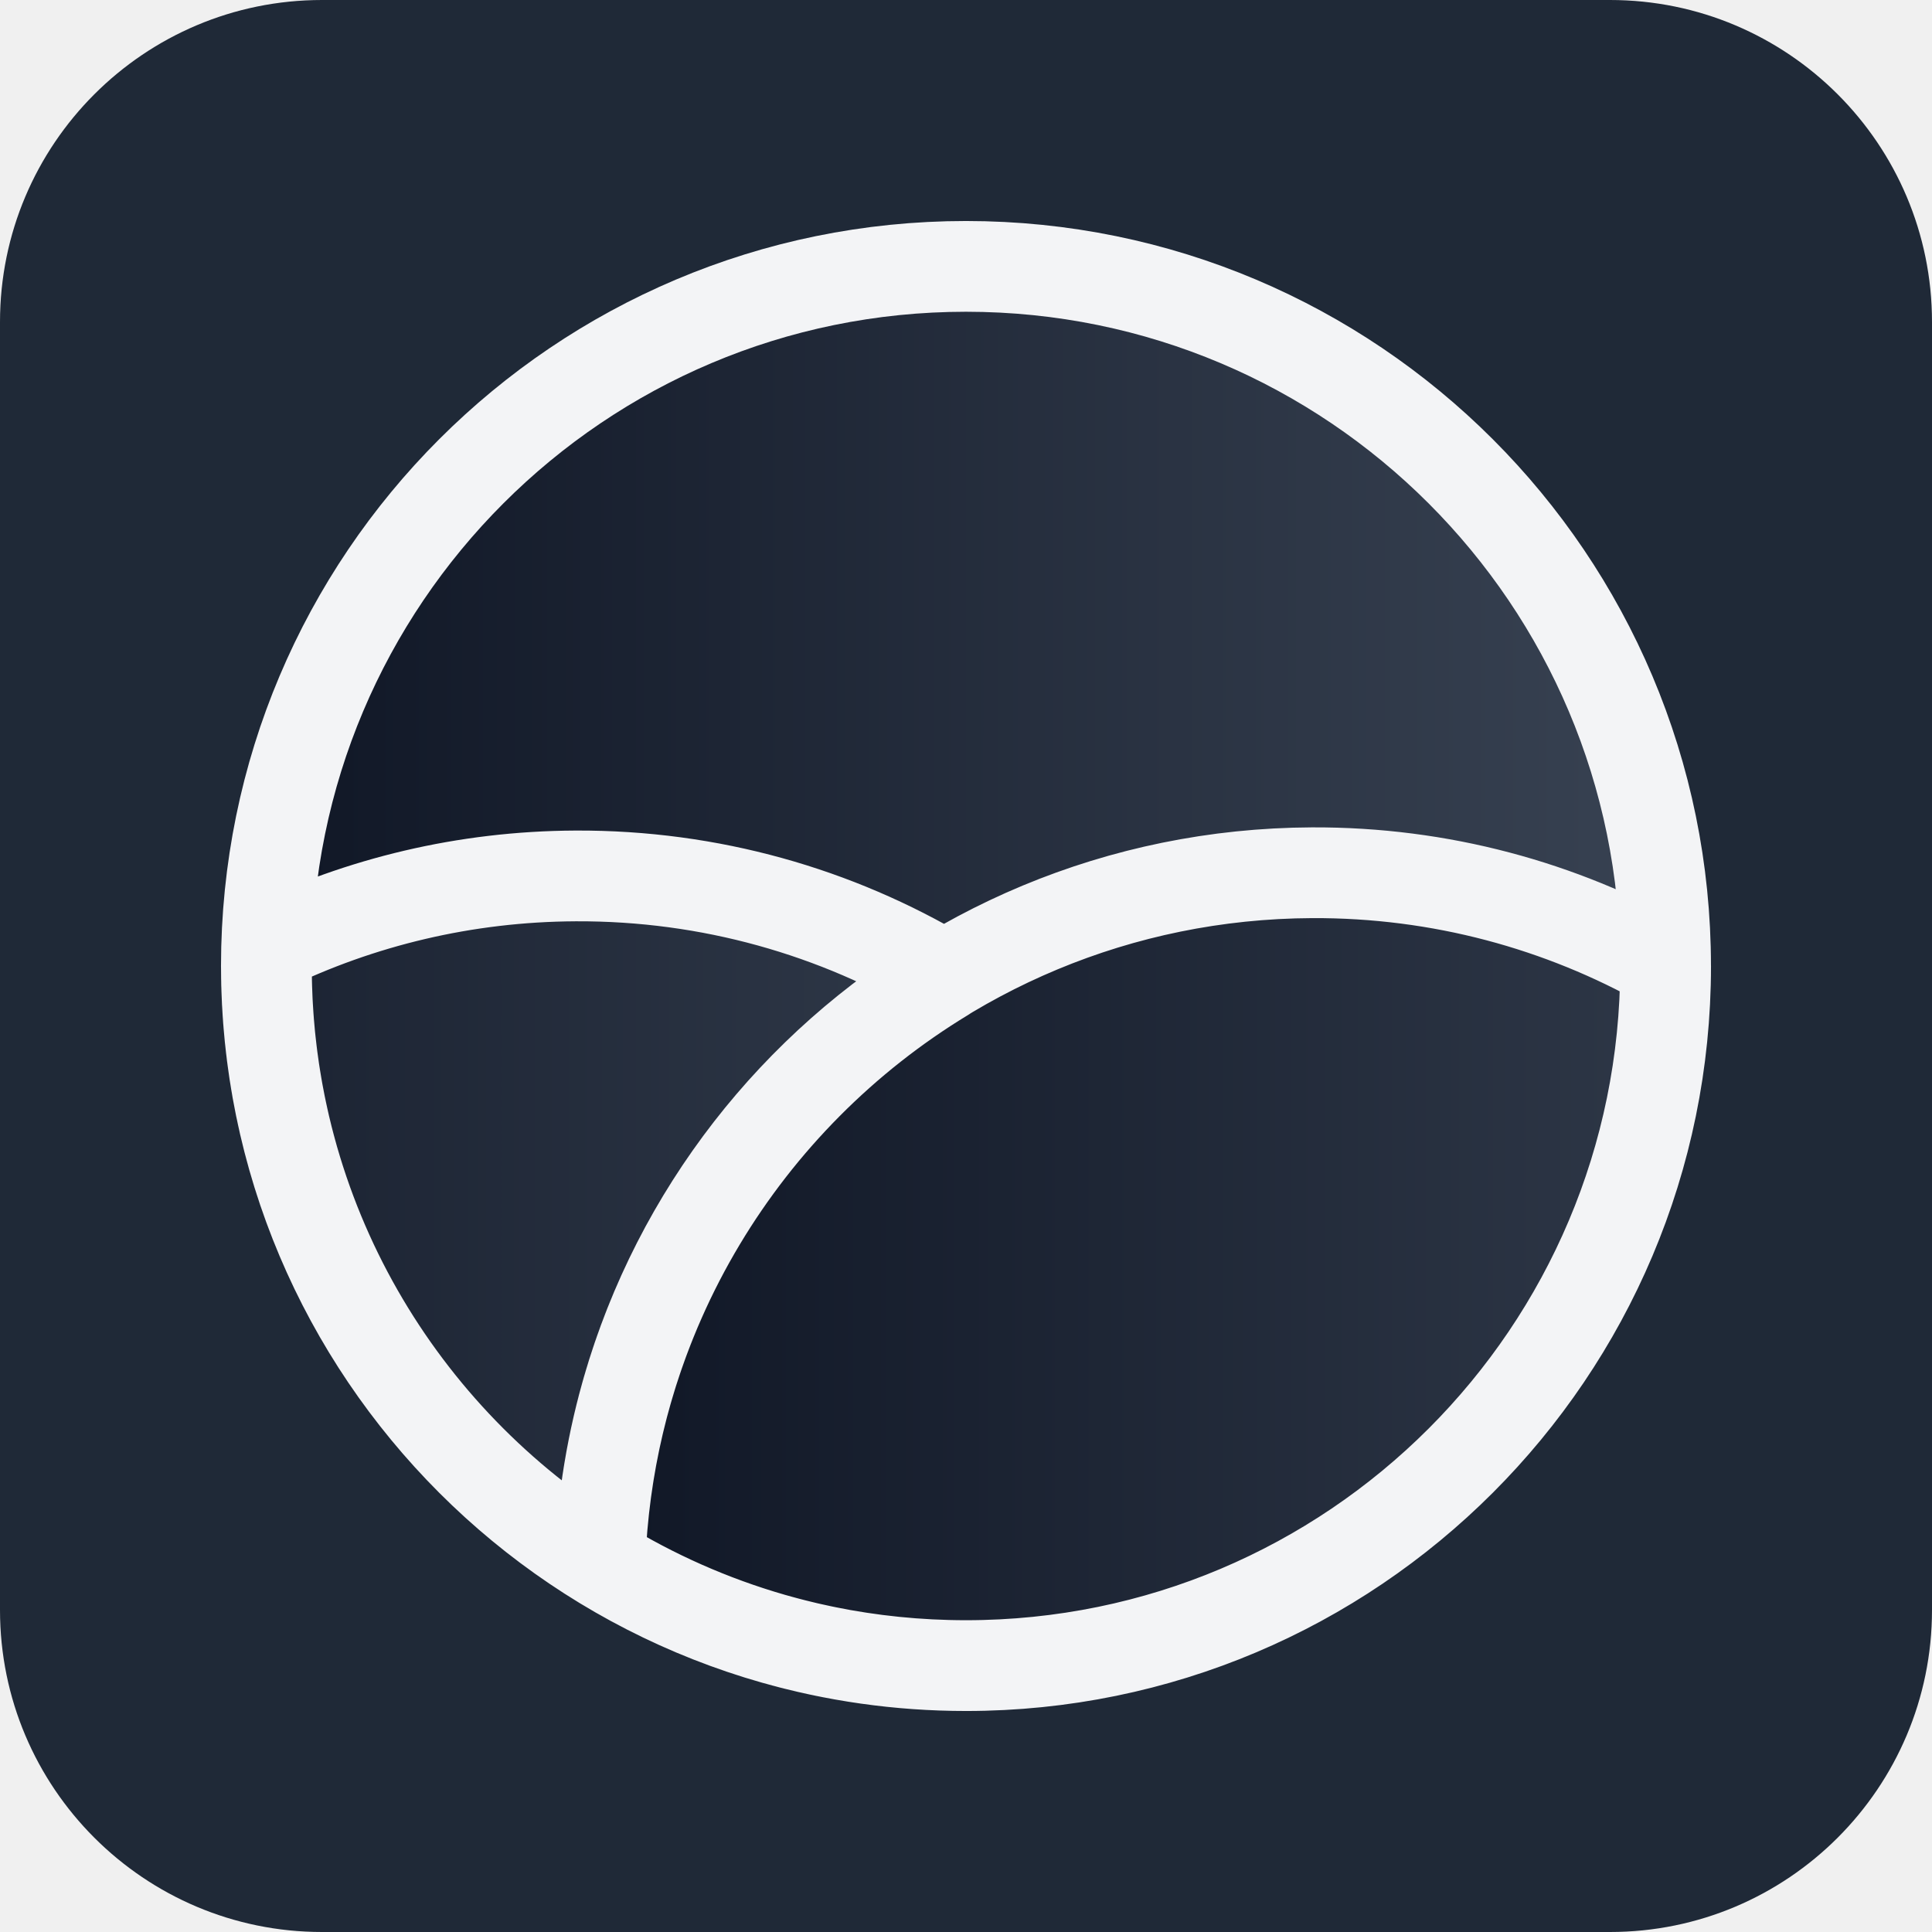
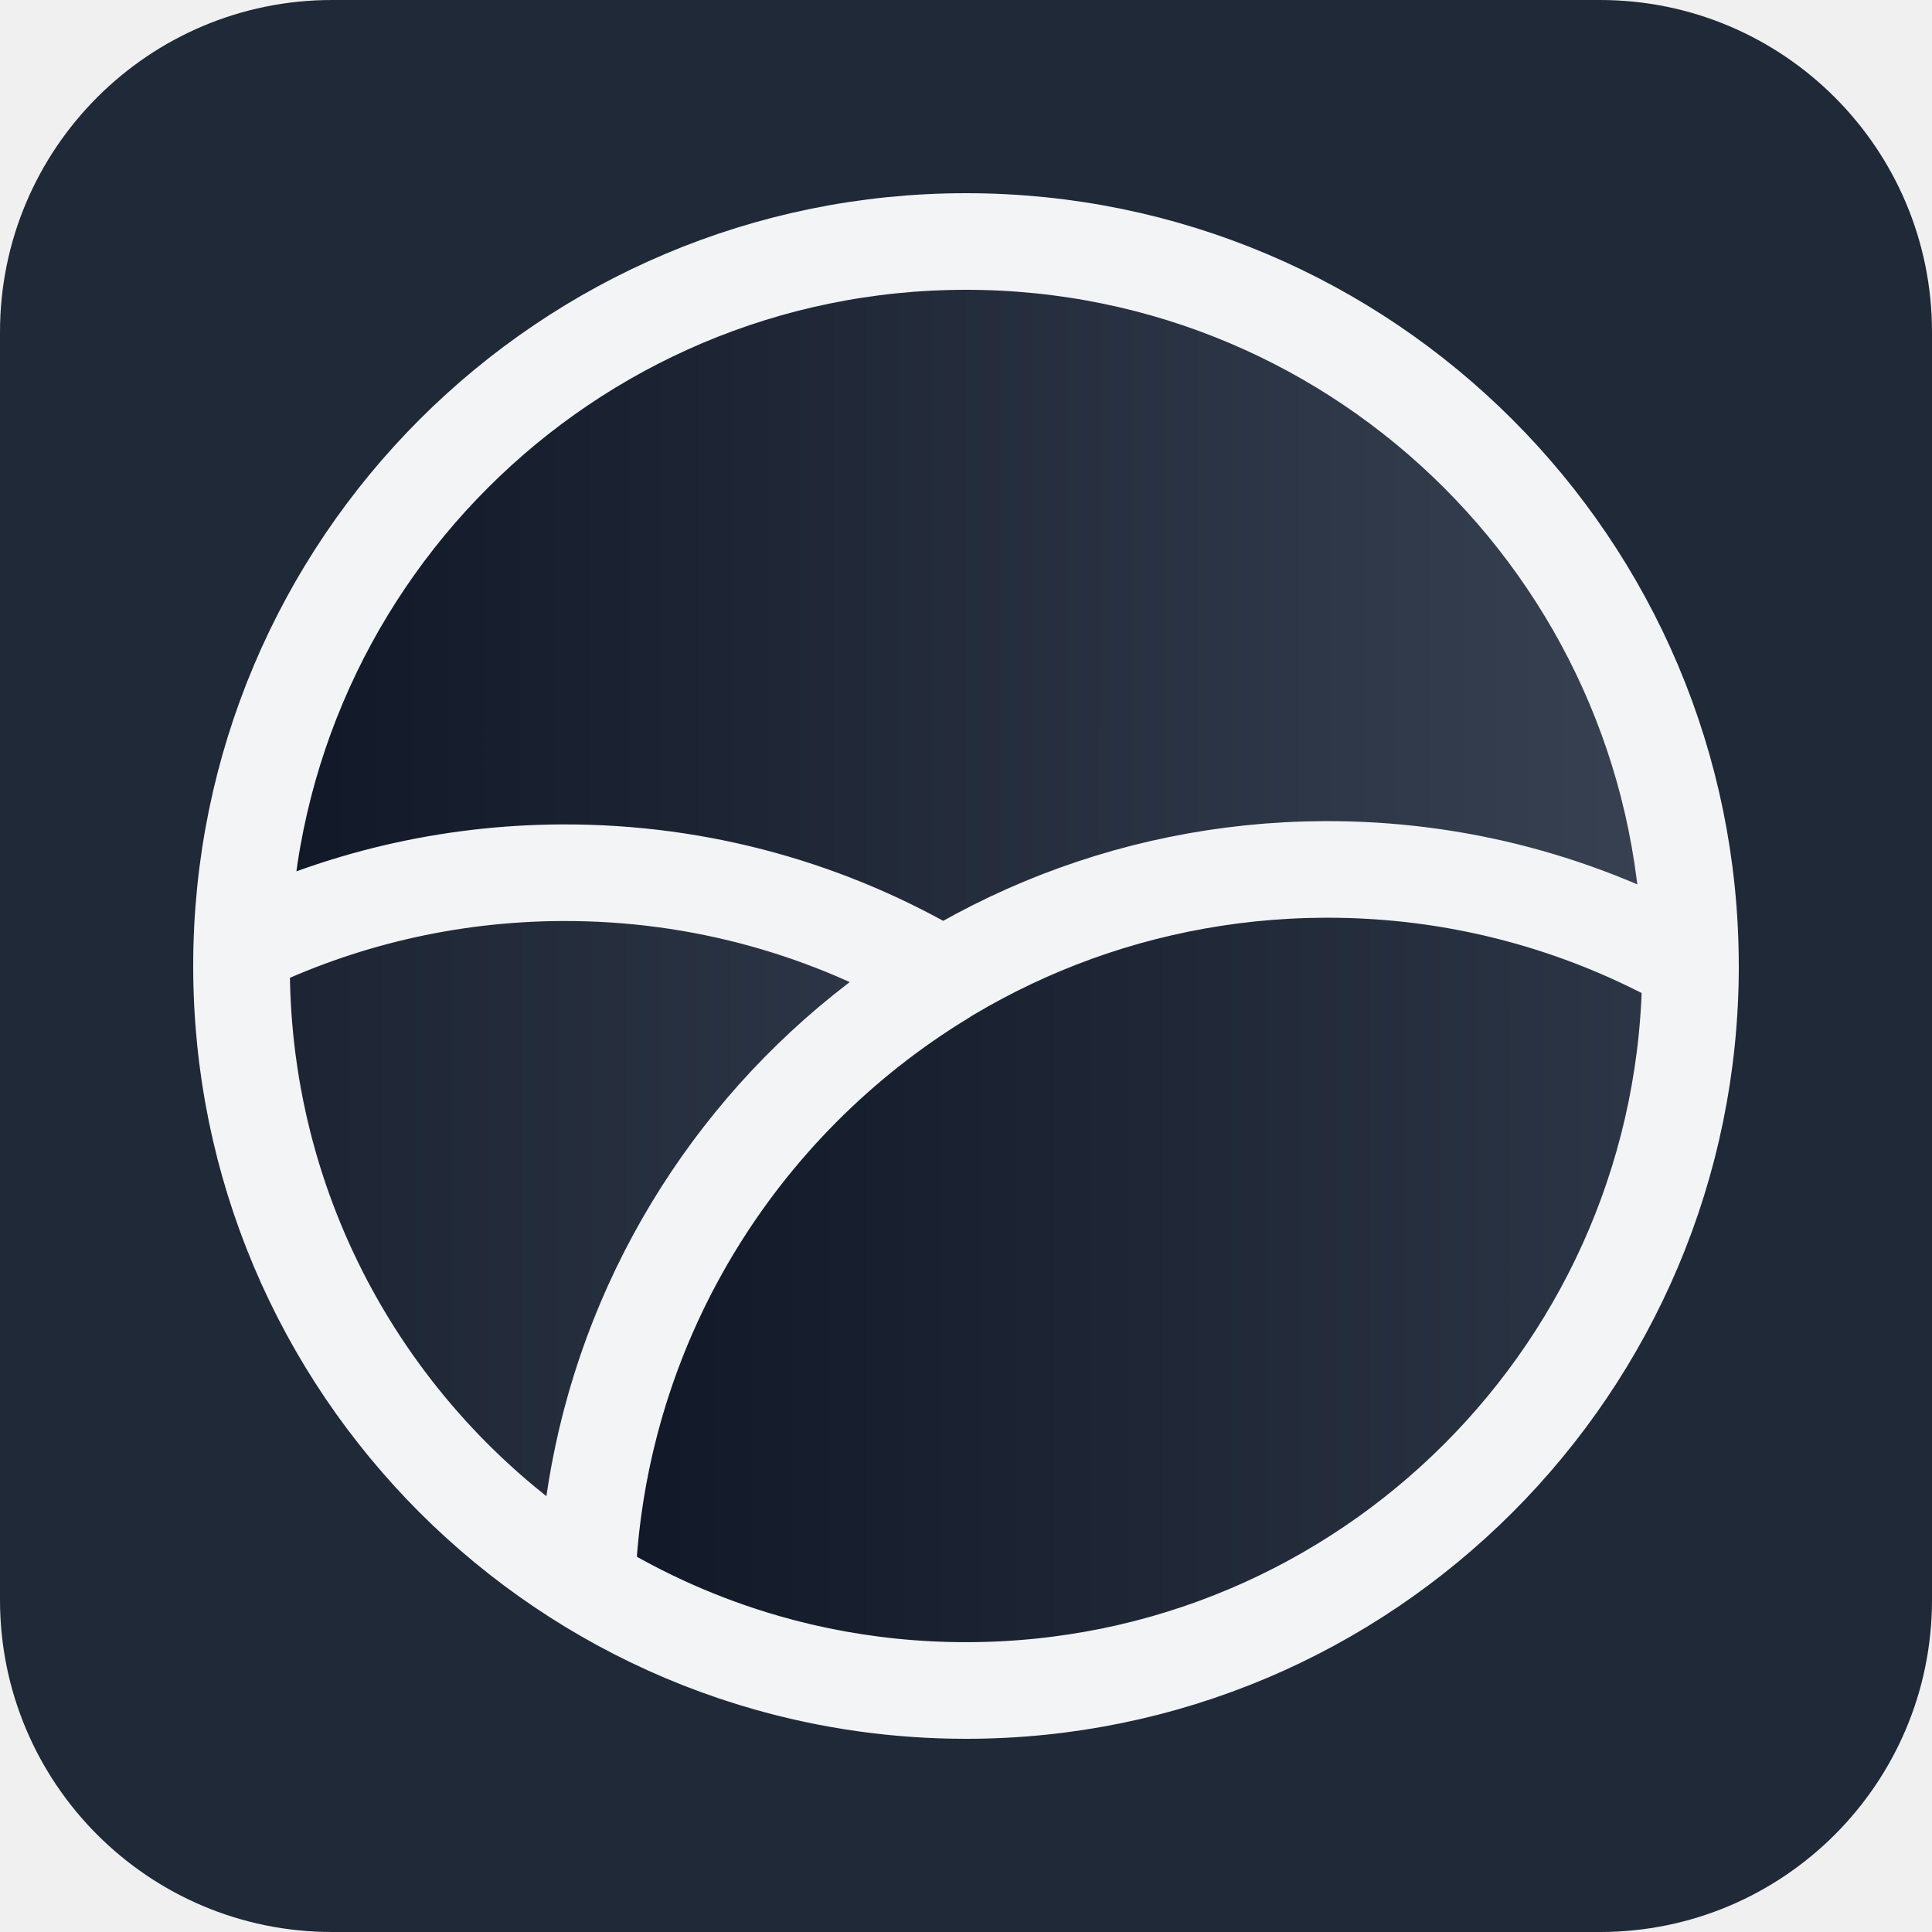
- <svg xmlns="http://www.w3.org/2000/svg" fill="none" viewBox="0 0 1320 1320">
+ <svg xmlns="http://www.w3.org/2000/svg" fill="none" viewBox="0 0 1280 1280">
  <g clip-path="url(#a)">
-     <mask id="b" width="1320" height="1320" x="0" y="0" maskUnits="userSpaceOnUse" style="mask-type:luminance">
-       <rect width="1320" height="1320" fill="#fff" rx="220" />
+     <mask id="b" width="1280" height="1280" x="0" y="0" maskUnits="userSpaceOnUse" style="mask-type:luminance">
+       <rect width="1280" height="1280" fill="#fff" rx="220" />
    </mask>
    <g mask="url(#b)">
-       <path fill="#1F2937" d="M0 0h1320v1320H0z" />
+       <path fill="#1F2937" d="M0 0h1280v1280H0z" />
    </g>
-     <path fill="url(#c)" d="M182 660c0-263.992 214.008-478 478-478s478 214.008 478 478-214.008 478-478 478-478-214.008-478-478" />
-     <path fill="url(#d)" d="M896.412 597.005C633.086 598.152 419.392 806.997 410 1067.47c72.747 44.69 158.382 70.53 250.056 70.53C924.018 1138 1138 924.279 1138 660.639c0-.354-.03-.702-.03-1.057-71.38-40.129-153.789-62.959-241.558-62.577" />
-     <path fill="url(#e)" d="M392.75 599.005c-75.441.33-146.797 17.848-210.427 48.791-.112 4.25-.323 8.485-.323 12.763 0 172.323 90.962 323.312 227.32 407.441 6.096-169.739 98.522-317.516 234.68-400.412-73.504-43.898-159.46-68.984-251.25-68.583" />
-     <path stroke="#F3F4F6" stroke-linecap="round" stroke-linejoin="round" stroke-miterlimit="10" stroke-width="62" d="M409.921 1067.37c-136.711-84.116-227.91-235.076-227.91-407.366 0-4.278.212-8.511.323-12.762 63.796-30.936 135.338-48.451 210.974-48.782 92.03-.401 178.209 24.682 251.905 68.571C508.7 749.912 416.034 897.66 409.921 1067.37m0 0c9.395-260.816 223.11-469.936 486.461-471.085 87.778-.382 170.198 22.477 241.578 62.66.01.355.04.704.04 1.059C1138 923.991 923.991 1138 660.004 1138c-91.684 0-177.327-25.88-250.083-70.63M182 659.992C182 396.005 396.005 182 659.992 182s477.988 214.005 477.988 477.992-213.999 477.988-477.988 477.988S182 923.981 182 659.992" />
+     <g clip-path="url(#c)">
+       <path fill="url(#d)" d="M162 640c0-263.992 214.008-478 478-478s478 214.008 478 478-214.008 478-478 478-478-214.008-478-478" />
+       <path fill="url(#e)" d="M876.412 577.005C613.086 578.152 399.392 786.997 390 1047.47c72.747 44.69 158.382 70.53 250.056 70.53C904.018 1118 1118 904.279 1118 640.639c0-.354-.03-.702-.03-1.057-71.38-40.129-153.789-62.959-241.558-62.577" />
+       <path fill="url(#f)" d="M372.75 579.005c-75.441.33-146.797 17.848-210.427 48.791-.112 4.25-.323 8.485-.323 12.763 0 172.323 90.962 323.312 227.32 407.441 6.096-169.739 98.522-317.516 234.68-400.412-73.504-43.898-159.46-68.984-251.25-68.583" />
+       <path stroke="#F3F4F6" stroke-linecap="round" stroke-linejoin="round" stroke-miterlimit="10" stroke-width="64" d="M388.875 1049.07c-137.283-84.463-228.864-236.055-228.864-409.066 0-4.296.213-8.547.324-12.815 64.063-31.066 135.905-48.654 211.857-48.986 92.415-.403 178.955 24.785 252.959 68.857-137.084 83.228-230.138 231.594-236.276 402.01m0 0c9.434-261.903 224.043-471.898 488.496-473.052 88.145-.383 170.909 22.571 242.589 62.923.01.356.04.707.04 1.063C1120 905.096 905.096 1120 640.004 1120c-92.068 0-178.069-25.98-251.129-70.93M160 639.992C160 374.9 374.9 160 639.992 160s479.988 214.9 479.988 479.992-214.894 479.988-479.988 479.988S160 905.086 160 639.992" />
+     </g>
  </g>
  <defs>
-     <linearGradient id="c" x1="209" x2="1111" y1="660" y2="660" gradientUnits="userSpaceOnUse">
+     <linearGradient id="d" x1="190" x2="1090" y1="640" y2="640" gradientUnits="userSpaceOnUse">
      <stop stop-color="#111827" />
      <stop offset="1" stop-color="#374151" />
    </linearGradient>
-     <linearGradient id="d" x1="433.3" x2="1376.5" y1="1096.5" y2="1096.5" gradientUnits="userSpaceOnUse">
+     <linearGradient id="e" x1="412.3" x2="1357.5" y1="1076.5" y2="1076.5" gradientUnits="userSpaceOnUse">
      <stop stop-color="#111827" />
      <stop offset="1" stop-color="#374151" />
    </linearGradient>
-     <linearGradient id="e" x1="-83.2" x2="860" y1="1099" y2="1099" gradientUnits="userSpaceOnUse">
+     <linearGradient id="f" x1="-104.2" x2="841" y1="1079" y2="1079" gradientUnits="userSpaceOnUse">
      <stop stop-color="#111827" />
      <stop offset="1" stop-color="#374151" />
    </linearGradient>
    <clipPath id="a">
-       <path fill="#fff" d="M0 0h1320v1320H0z" />
+       <path fill="#fff" d="M0 0h1280v1280H0z" />
+     </clipPath>
+     <clipPath id="c">
+       <path fill="#fff" d="M128 128h1024v1024H128z" />
    </clipPath>
  </defs>
</svg>
